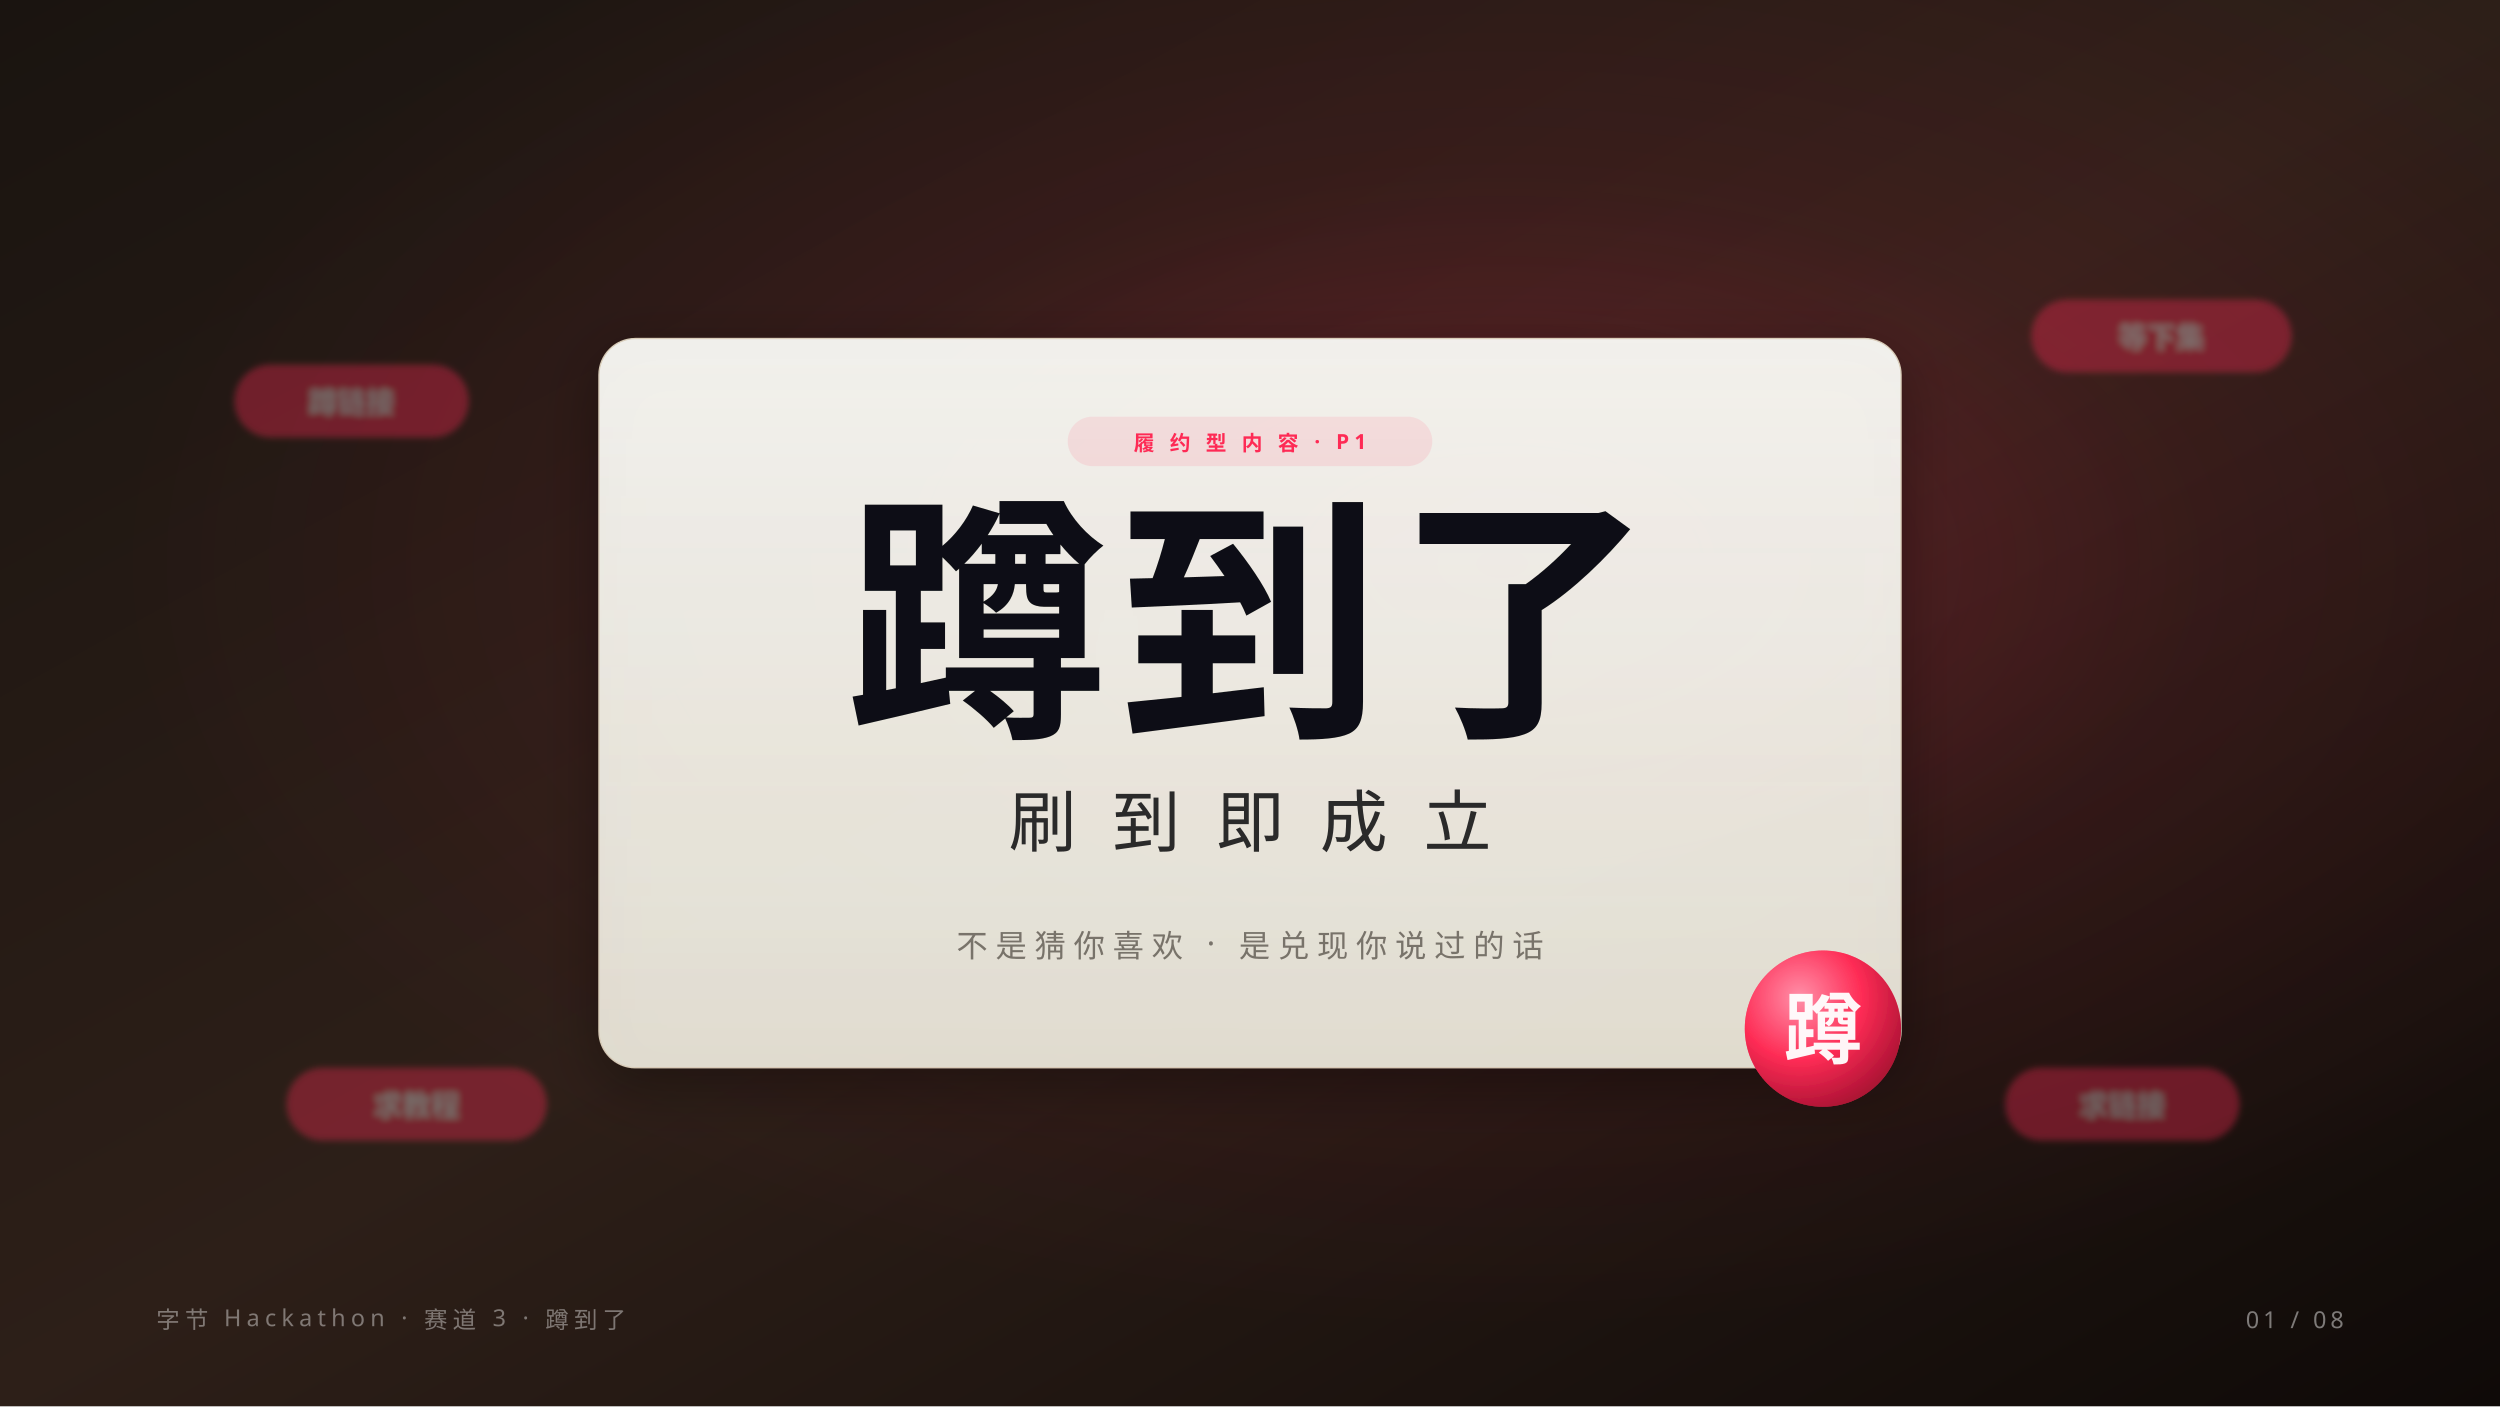
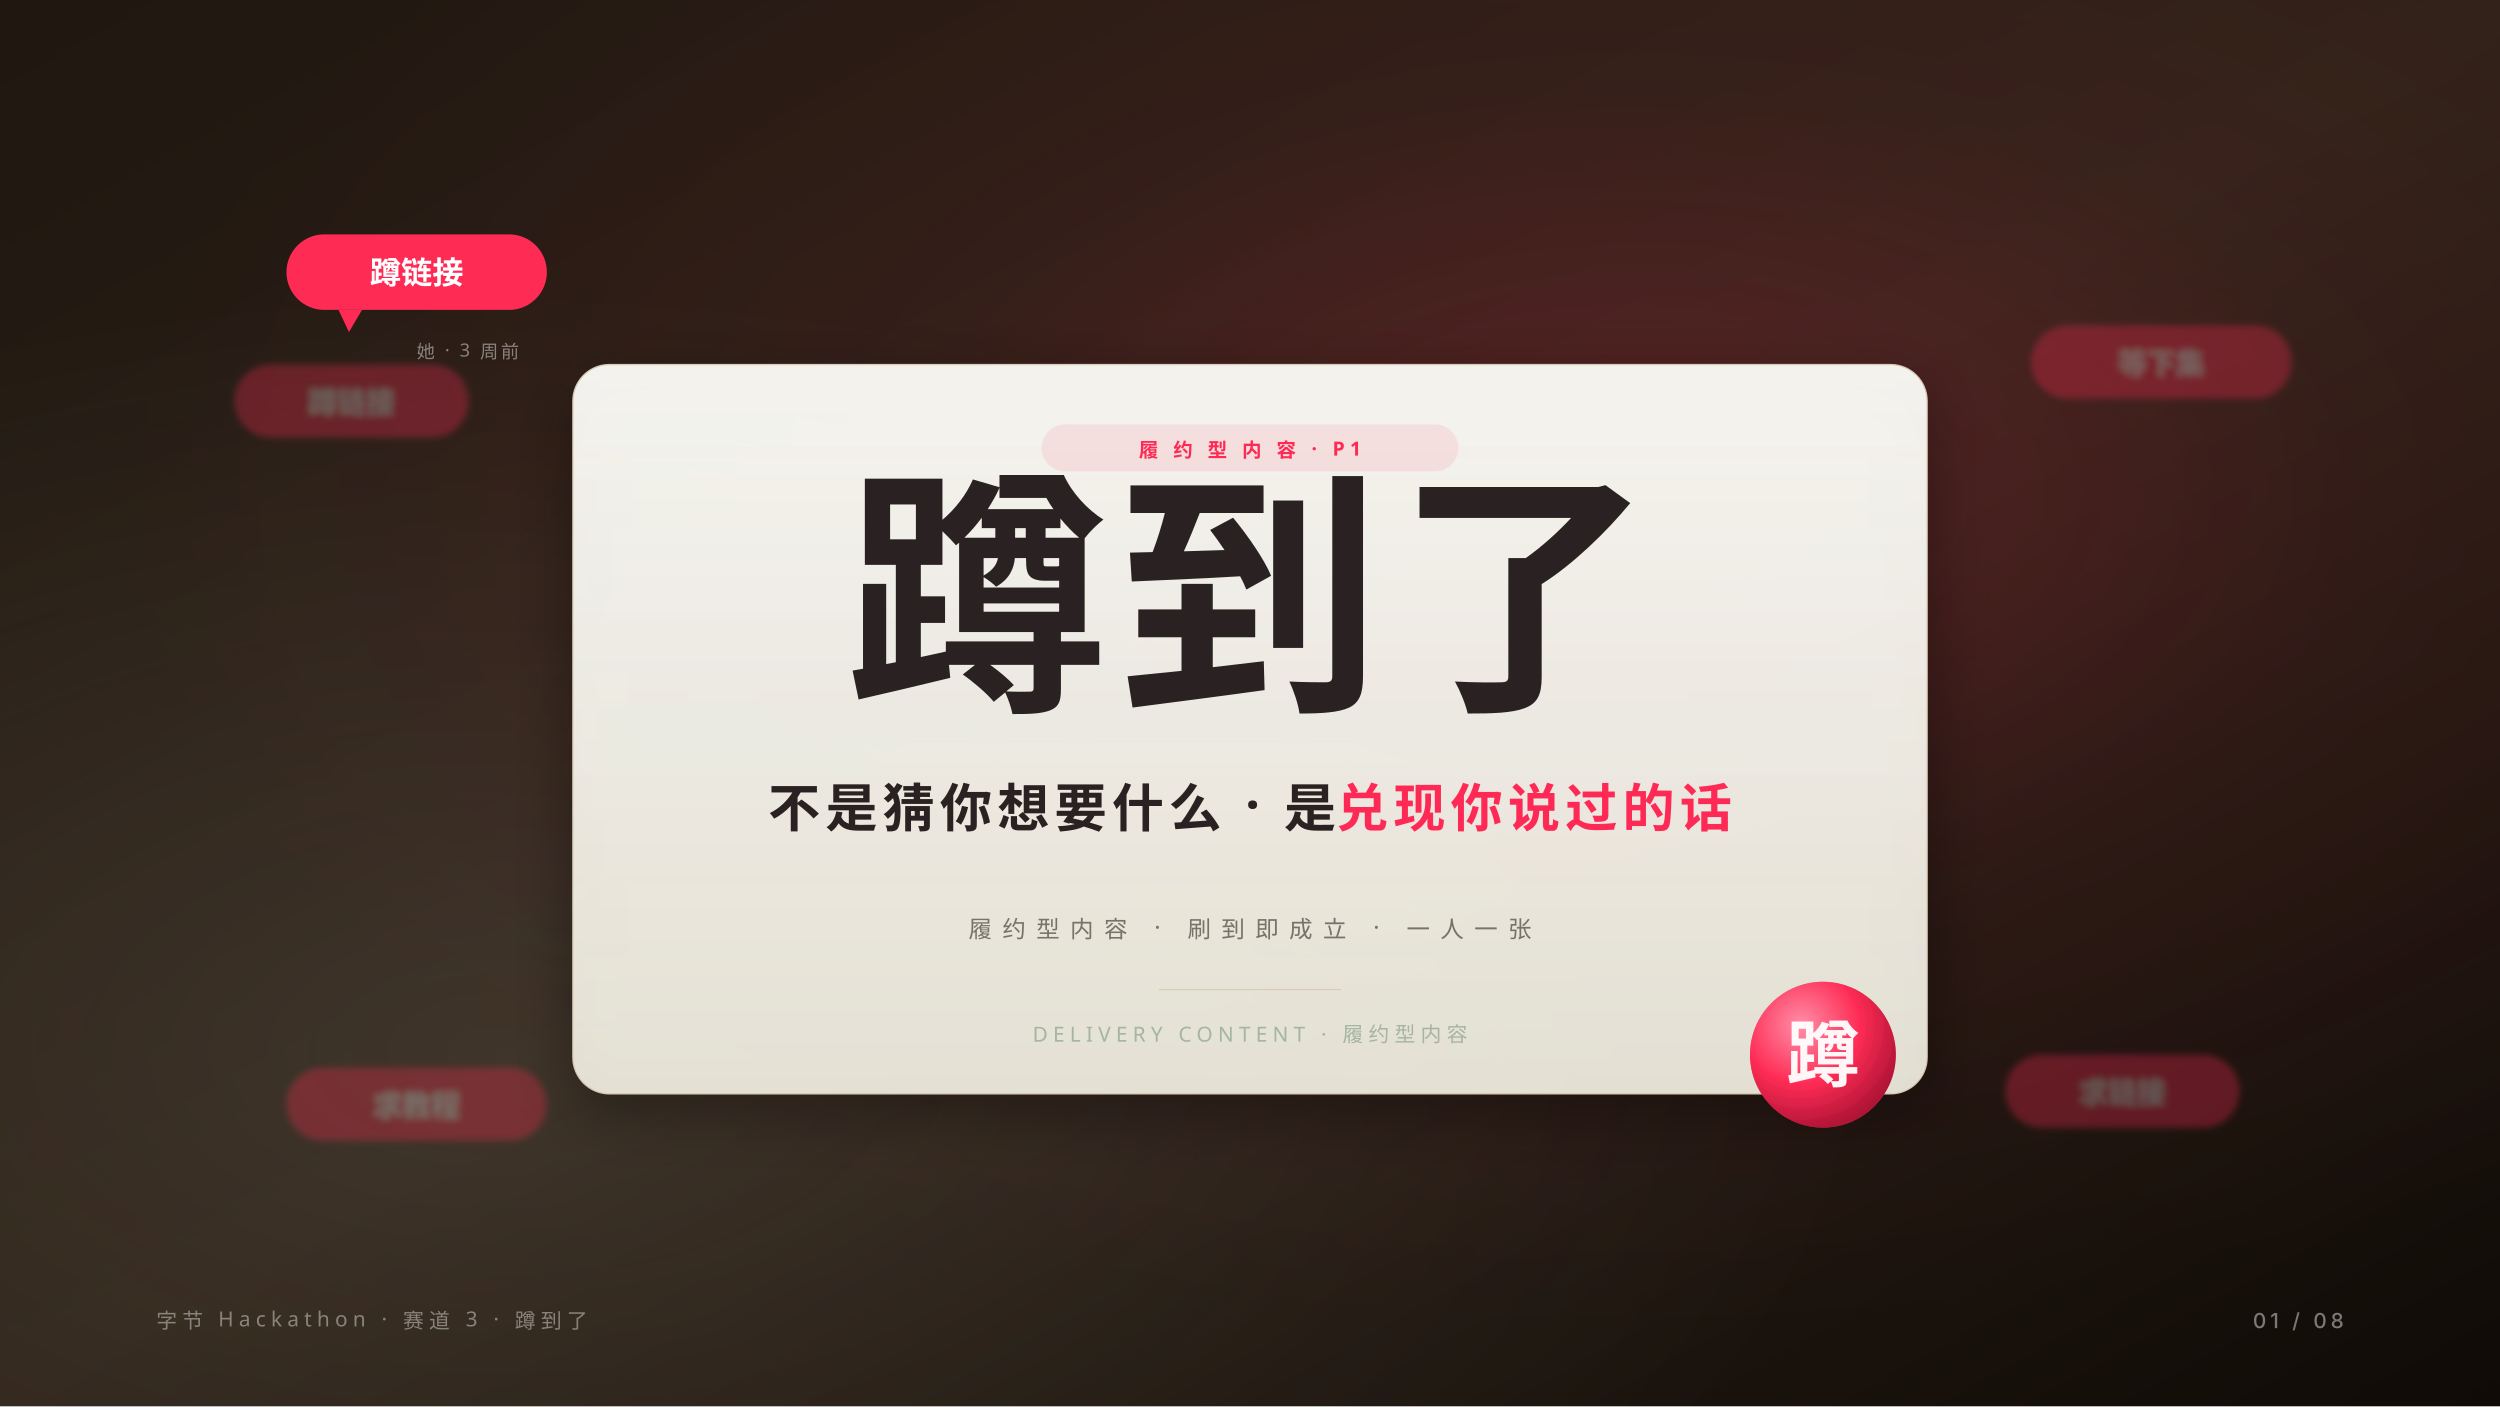
<svg xmlns="http://www.w3.org/2000/svg" viewBox="0 0 1920 1080" width="1920" height="1080" preserveAspectRatio="xMidYMid meet">
  <defs>
    <linearGradient id="videoBg" x1="0" y1="0" x2="1" y2="1">
-       <stop offset="0" stop-color="#1A1410" />
-       <stop offset="0.5" stop-color="#2D1F18" />
-       <stop offset="1" stop-color="#0F0A08" />
+       <stop offset="0" stop-color="#1F1710" />
+       <stop offset="0.5" stop-color="#2D2218" />
+       <stop offset="1" stop-color="#100B07" />
    </linearGradient>
-     <radialGradient id="videoGlow" cx="0.6" cy="0.4" r="0.55">
-       <stop offset="0" stop-color="#FE2C55" stop-opacity="0.28" />
-       <stop offset="0.5" stop-color="#FE2C55" stop-opacity="0.08" />
+     <radialGradient id="videoGlow" cx="0.65" cy="0.35" r="0.6">
+       <stop offset="0" stop-color="#FE2C55" stop-opacity="0.22" />
+       <stop offset="0.5" stop-color="#FE2C55" stop-opacity="0.06" />
      <stop offset="1" stop-color="#FE2C55" stop-opacity="0" />
    </radialGradient>
+     <radialGradient id="videoGlowCool" cx="0.2" cy="0.75" r="0.55">
+       <stop offset="0" stop-color="#C9C2B1" stop-opacity="0.12" />
+       <stop offset="1" stop-color="#C9C2B1" stop-opacity="0" />
+     </radialGradient>
    <linearGradient id="glass" x1="0" y1="0" x2="0" y2="1">
-       <stop offset="0" stop-color="#FAFAF6" stop-opacity="0.95" />
-       <stop offset="1" stop-color="#F1EDE0" stop-opacity="0.9" />
+       <stop offset="0" stop-color="#FAFAF6" stop-opacity="0.96" />
+       <stop offset="1" stop-color="#F1EDE0" stop-opacity="0.92" />
    </linearGradient>
    <radialGradient id="seal" cx="0.35" cy="0.3" r="0.8">
      <stop offset="0" stop-color="#FF8FA8" />
      <stop offset="0.5" stop-color="#FE2C55" />
      <stop offset="1" stop-color="#9E0E2E" />
    </radialGradient>
    <filter id="sealGlow" x="-60%" y="-60%" width="220%" height="220%">
      <feGaussianBlur in="SourceAlpha" stdDeviation="8" />
      <feFlood flood-color="#FE2C55" flood-opacity="0.55" />
      <feComposite in2="SourceAlpha" operator="in" />
      <feMerge>
        <feMergeNode />
        <feMergeNode in="SourceGraphic" />
      </feMerge>
    </filter>
    <filter id="cardShadow" x="-10%" y="-10%" width="120%" height="130%">
-       <feGaussianBlur in="SourceAlpha" stdDeviation="22" />
+       <feGaussianBlur in="SourceAlpha" stdDeviation="24" />
      <feOffset dx="0" dy="14" />
-       <feColorMatrix values="0 0 0 0 0  0 0 0 0 0  0 0 0 0 0  0 0 0 0.38 0" />
+       <feColorMatrix values="0 0 0 0 0  0 0 0 0 0  0 0 0 0 0  0 0 0 0.4 0" />
      <feMerge>
        <feMergeNode />
        <feMergeNode in="SourceGraphic" />
      </feMerge>
    </filter>
    <filter id="bubbleBlur">
      <feGaussianBlur stdDeviation="2.5" />
    </filter>
    <filter id="grain">
      <feTurbulence type="fractalNoise" baseFrequency="0.85" numOctaves="2" />
      <feColorMatrix values="0 0 0 0 0  0 0 0 0 0  0 0 0 0 0  0 0 0 0.05 0" />
      <feComposite in2="SourceGraphic" operator="in" />
    </filter>
  </defs>
  <rect width="1920" height="1080" fill="url(#videoBg)" />
  <rect width="1920" height="1080" fill="url(#videoGlow)" />
+   <rect width="1920" height="1080" fill="url(#videoGlowCool)" />
  <rect width="1920" height="1080" fill="#FFFFFF" opacity="0.02" filter="url(#grain)" />
-   <g opacity="0.35" filter="url(#bubbleBlur)">
+   <g opacity="0.3" filter="url(#bubbleBlur)">
    <g transform="translate(180, 280)">
-       <rect x="0" y="0" width="180" height="56" rx="28" fill="#FE2C55" />
+       <rect width="180" height="56" rx="28" fill="#FE2C55" />
      <text x="90" y="37" text-anchor="middle" font-size="22" fill="#FFFFFF" font-family="'Noto Sans SC','PingFang SC',sans-serif" font-weight="600">蹲链接</text>
    </g>
-     <g transform="translate(1560, 230)">
-       <rect x="0" y="0" width="200" height="56" rx="28" fill="#FE2C55" />
+     <g transform="translate(1560, 250)">
+       <rect width="200" height="56" rx="28" fill="#FE2C55" />
      <text x="100" y="37" text-anchor="middle" font-size="22" fill="#FFFFFF" font-family="'Noto Sans SC','PingFang SC',sans-serif" font-weight="600">等下集</text>
    </g>
    <g transform="translate(220, 820)">
-       <rect x="0" y="0" width="200" height="56" rx="28" fill="#FE2C55" />
+       <rect width="200" height="56" rx="28" fill="#FE2C55" />
      <text x="100" y="37" text-anchor="middle" font-size="22" fill="#FFFFFF" font-family="'Noto Sans SC','PingFang SC',sans-serif" font-weight="600">求教程</text>
    </g>
-     <g transform="translate(1540, 820)">
-       <rect x="0" y="0" width="180" height="56" rx="28" fill="#FE2C55" />
+     <g transform="translate(1540, 810)">
+       <rect width="180" height="56" rx="28" fill="#FE2C55" />
      <text x="90" y="37" text-anchor="middle" font-size="22" fill="#FFFFFF" font-family="'Noto Sans SC','PingFang SC',sans-serif" font-weight="600">求链接</text>
    </g>
  </g>
+   <g transform="translate(220, 180)">
+     <rect width="200" height="58" rx="29" fill="#FE2C55" />
+     <polygon points="40,58 48,75 58,58" fill="#FE2C55" />
+     <text x="100" y="38" text-anchor="middle" font-size="24" fill="#FFFFFF" font-family="'Noto Sans SC','PingFang SC',sans-serif" font-weight="700">蹲链接</text>
+   </g>
+   <text x="320" y="275" font-size="14" fill="#FAFAF6" opacity="0.45" font-family="'Noto Sans SC',sans-serif" font-weight="500" letter-spacing="2">她 · 3 周前</text>
  <g filter="url(#cardShadow)">
-     <rect x="460" y="260" width="1000" height="560" rx="28" fill="url(#glass)" stroke="#D9CDB9" stroke-width="1" />
-     <g transform="translate(820, 320)">
-       <rect x="0" y="0" width="280" height="38" rx="19" fill="#FE2C55" fill-opacity="0.1" />
-       <text x="140" y="26" text-anchor="middle" font-size="16" fill="#FE2C55" font-family="'Noto Sans SC','PingFang SC',sans-serif" font-weight="700" letter-spacing="4">履 约 型 内 容 · P1</text>
+     <rect x="440" y="280" width="1040" height="560" rx="28" fill="url(#glass)" stroke="#D9CDB9" stroke-width="1" />
+     <g transform="translate(800, 326)">
+       <rect width="320" height="36" rx="18" fill="#FE2C55" fill-opacity="0.1" />
+       <text x="160" y="25" text-anchor="middle" font-size="15" fill="#FE2C55" font-family="'Noto Sans SC','PingFang SC',sans-serif" font-weight="700" letter-spacing="4">履 约 型 内 容 · P1</text>
    </g>
-     <text x="960" y="550" text-anchor="middle" font-size="200" fill="#0F1115" font-family="'Noto Sans SC','PingFang SC',sans-serif" font-weight="900" letter-spacing="10">蹲到了</text>
-     <text x="960" y="650" text-anchor="middle" font-size="52" fill="#2A2A2A" font-family="'Noto Sans SC','PingFang SC',sans-serif" font-weight="500" letter-spacing="8">刷 到 即 成 立</text>
-     <text x="960" y="735" text-anchor="middle" font-size="24" fill="#78736A" font-family="'Noto Sans SC','PingFang SC',sans-serif" font-weight="400" letter-spacing="6">不是猜你喜欢 · 是兑现你说过的话</text>
+     <text x="960" y="530" text-anchor="middle" font-size="200" fill="#2A2420" font-family="'Noto Sans SC','PingFang SC',sans-serif" font-weight="900" letter-spacing="10">蹲到了</text>
+     <text x="960" y="635" text-anchor="middle" font-size="40" fill="#2A2420" font-family="'Noto Sans SC','PingFang SC',sans-serif" font-weight="700" letter-spacing="4">不是猜你想要什么 · 是<tspan fill="#FE2C55">兑现你说过的话</tspan>
+     </text>
+     <g transform="translate(960, 720)" text-anchor="middle">
+       <text x="0" y="0" font-size="18" fill="#78736A" font-family="'Noto Sans SC','PingFang SC',sans-serif" font-weight="500" letter-spacing="8">履约型内容 · 刷到即成立 · 一人一张</text>
+     </g>
+     <line x1="890" y1="760" x2="1030" y2="760" stroke="#D9CDB9" stroke-width="1" />
+     <text x="960" y="800" text-anchor="middle" font-size="16" fill="#A6B5A0" font-family="'Noto Sans SC',sans-serif" font-weight="500" letter-spacing="4">DELIVERY CONTENT · 履约型内容</text>
  </g>
-   <g transform="translate(1400, 790)" filter="url(#sealGlow)">
-     <circle r="60" fill="url(#seal)" />
-     <text y="22" text-anchor="middle" font-size="60" font-weight="900" fill="#FFFFFF" font-family="'Noto Sans SC','PingFang SC',sans-serif" opacity="0.95">蹲</text>
+   <g transform="translate(1400, 810)" filter="url(#sealGlow)">
+     <circle r="56" fill="url(#seal)" />
+     <text y="20" text-anchor="middle" font-size="56" font-weight="900" fill="#FFFFFF" font-family="'Noto Sans SC','PingFang SC',sans-serif" opacity="0.95">蹲</text>
  </g>
-   <text x="120" y="1020" font-size="18" fill="#FFFFFF" opacity="0.4" font-family="'Noto Sans SC','PingFang SC',sans-serif" font-weight="400" letter-spacing="4">字节 Hackathon · 赛道 3 · 蹲到了</text>
-   <text x="1800" y="1020" text-anchor="end" font-size="18" fill="#FFFFFF" opacity="0.45" font-family="'Noto Sans SC','PingFang SC',sans-serif" font-weight="400" letter-spacing="3">01 / 08</text>
+   <text x="120" y="1020" font-size="16" fill="#FAFAF6" opacity="0.42" font-family="'Noto Sans SC',sans-serif" font-weight="400" letter-spacing="4">字节 Hackathon · 赛道 3 · 蹲到了</text>
+   <text x="1800" y="1020" text-anchor="end" font-size="16" fill="#FAFAF6" opacity="0.45" font-family="'Inter',sans-serif" font-weight="500" letter-spacing="3">01 / 08</text>
</svg>
